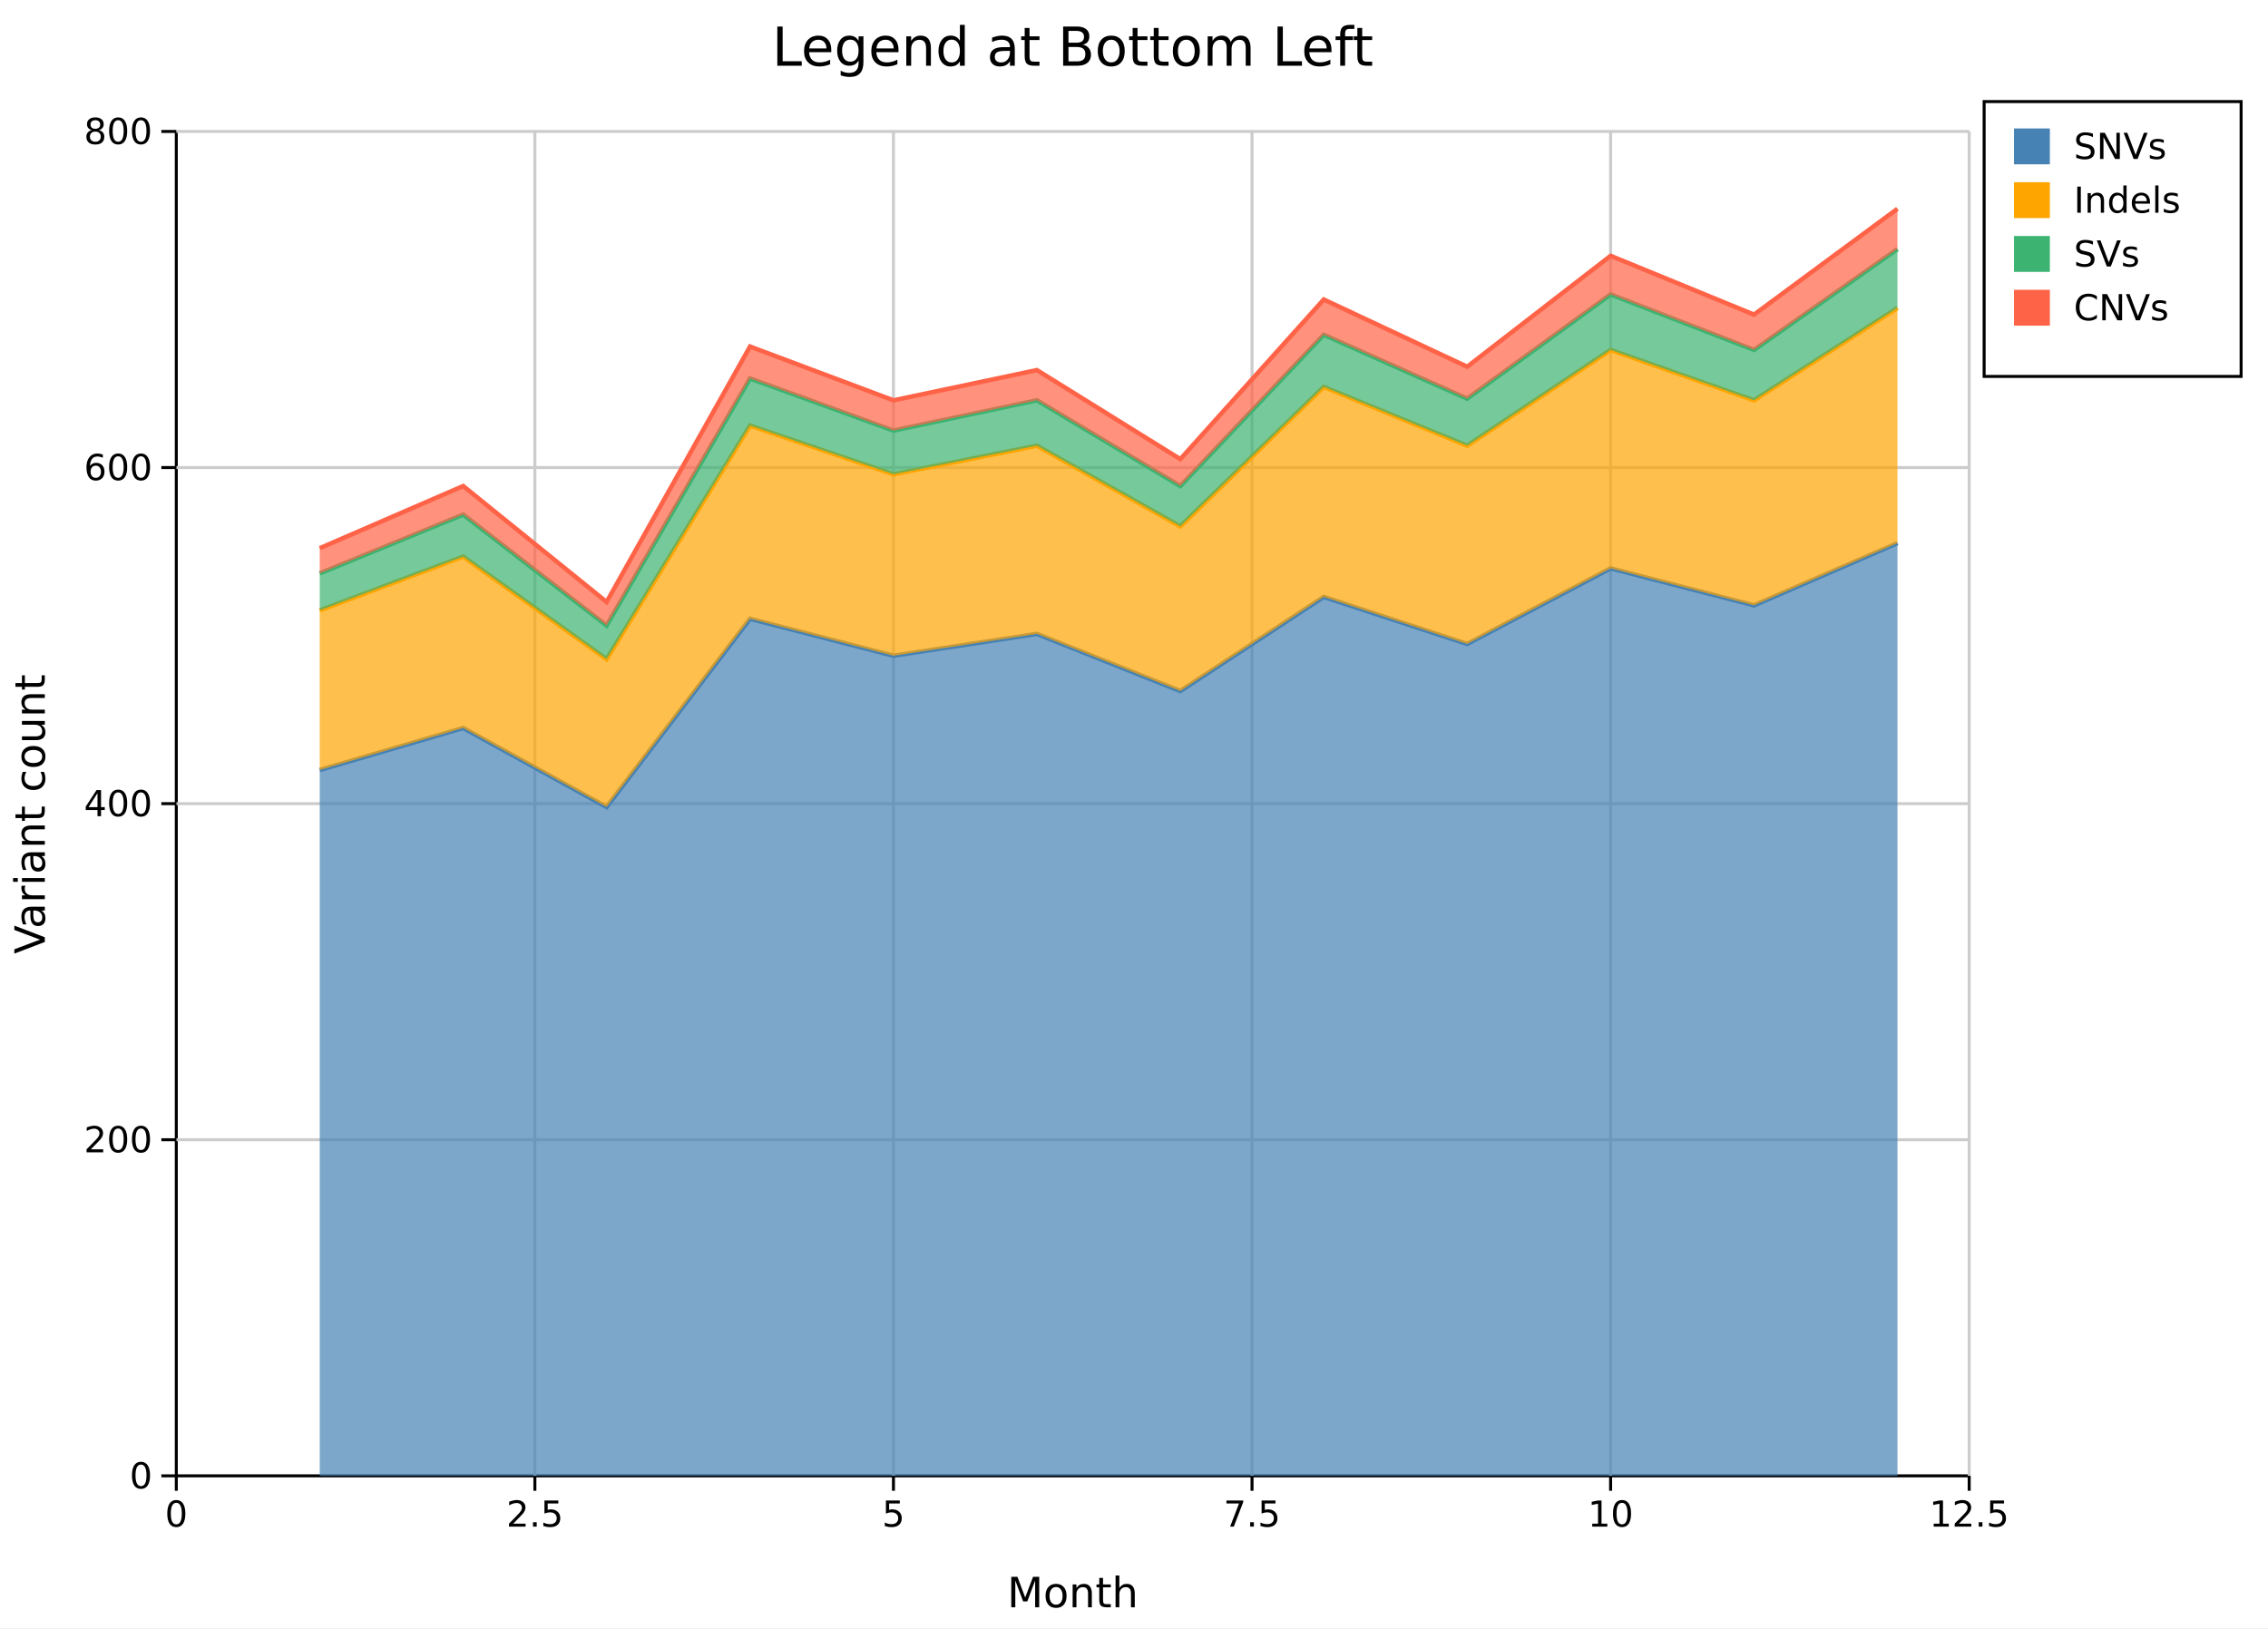
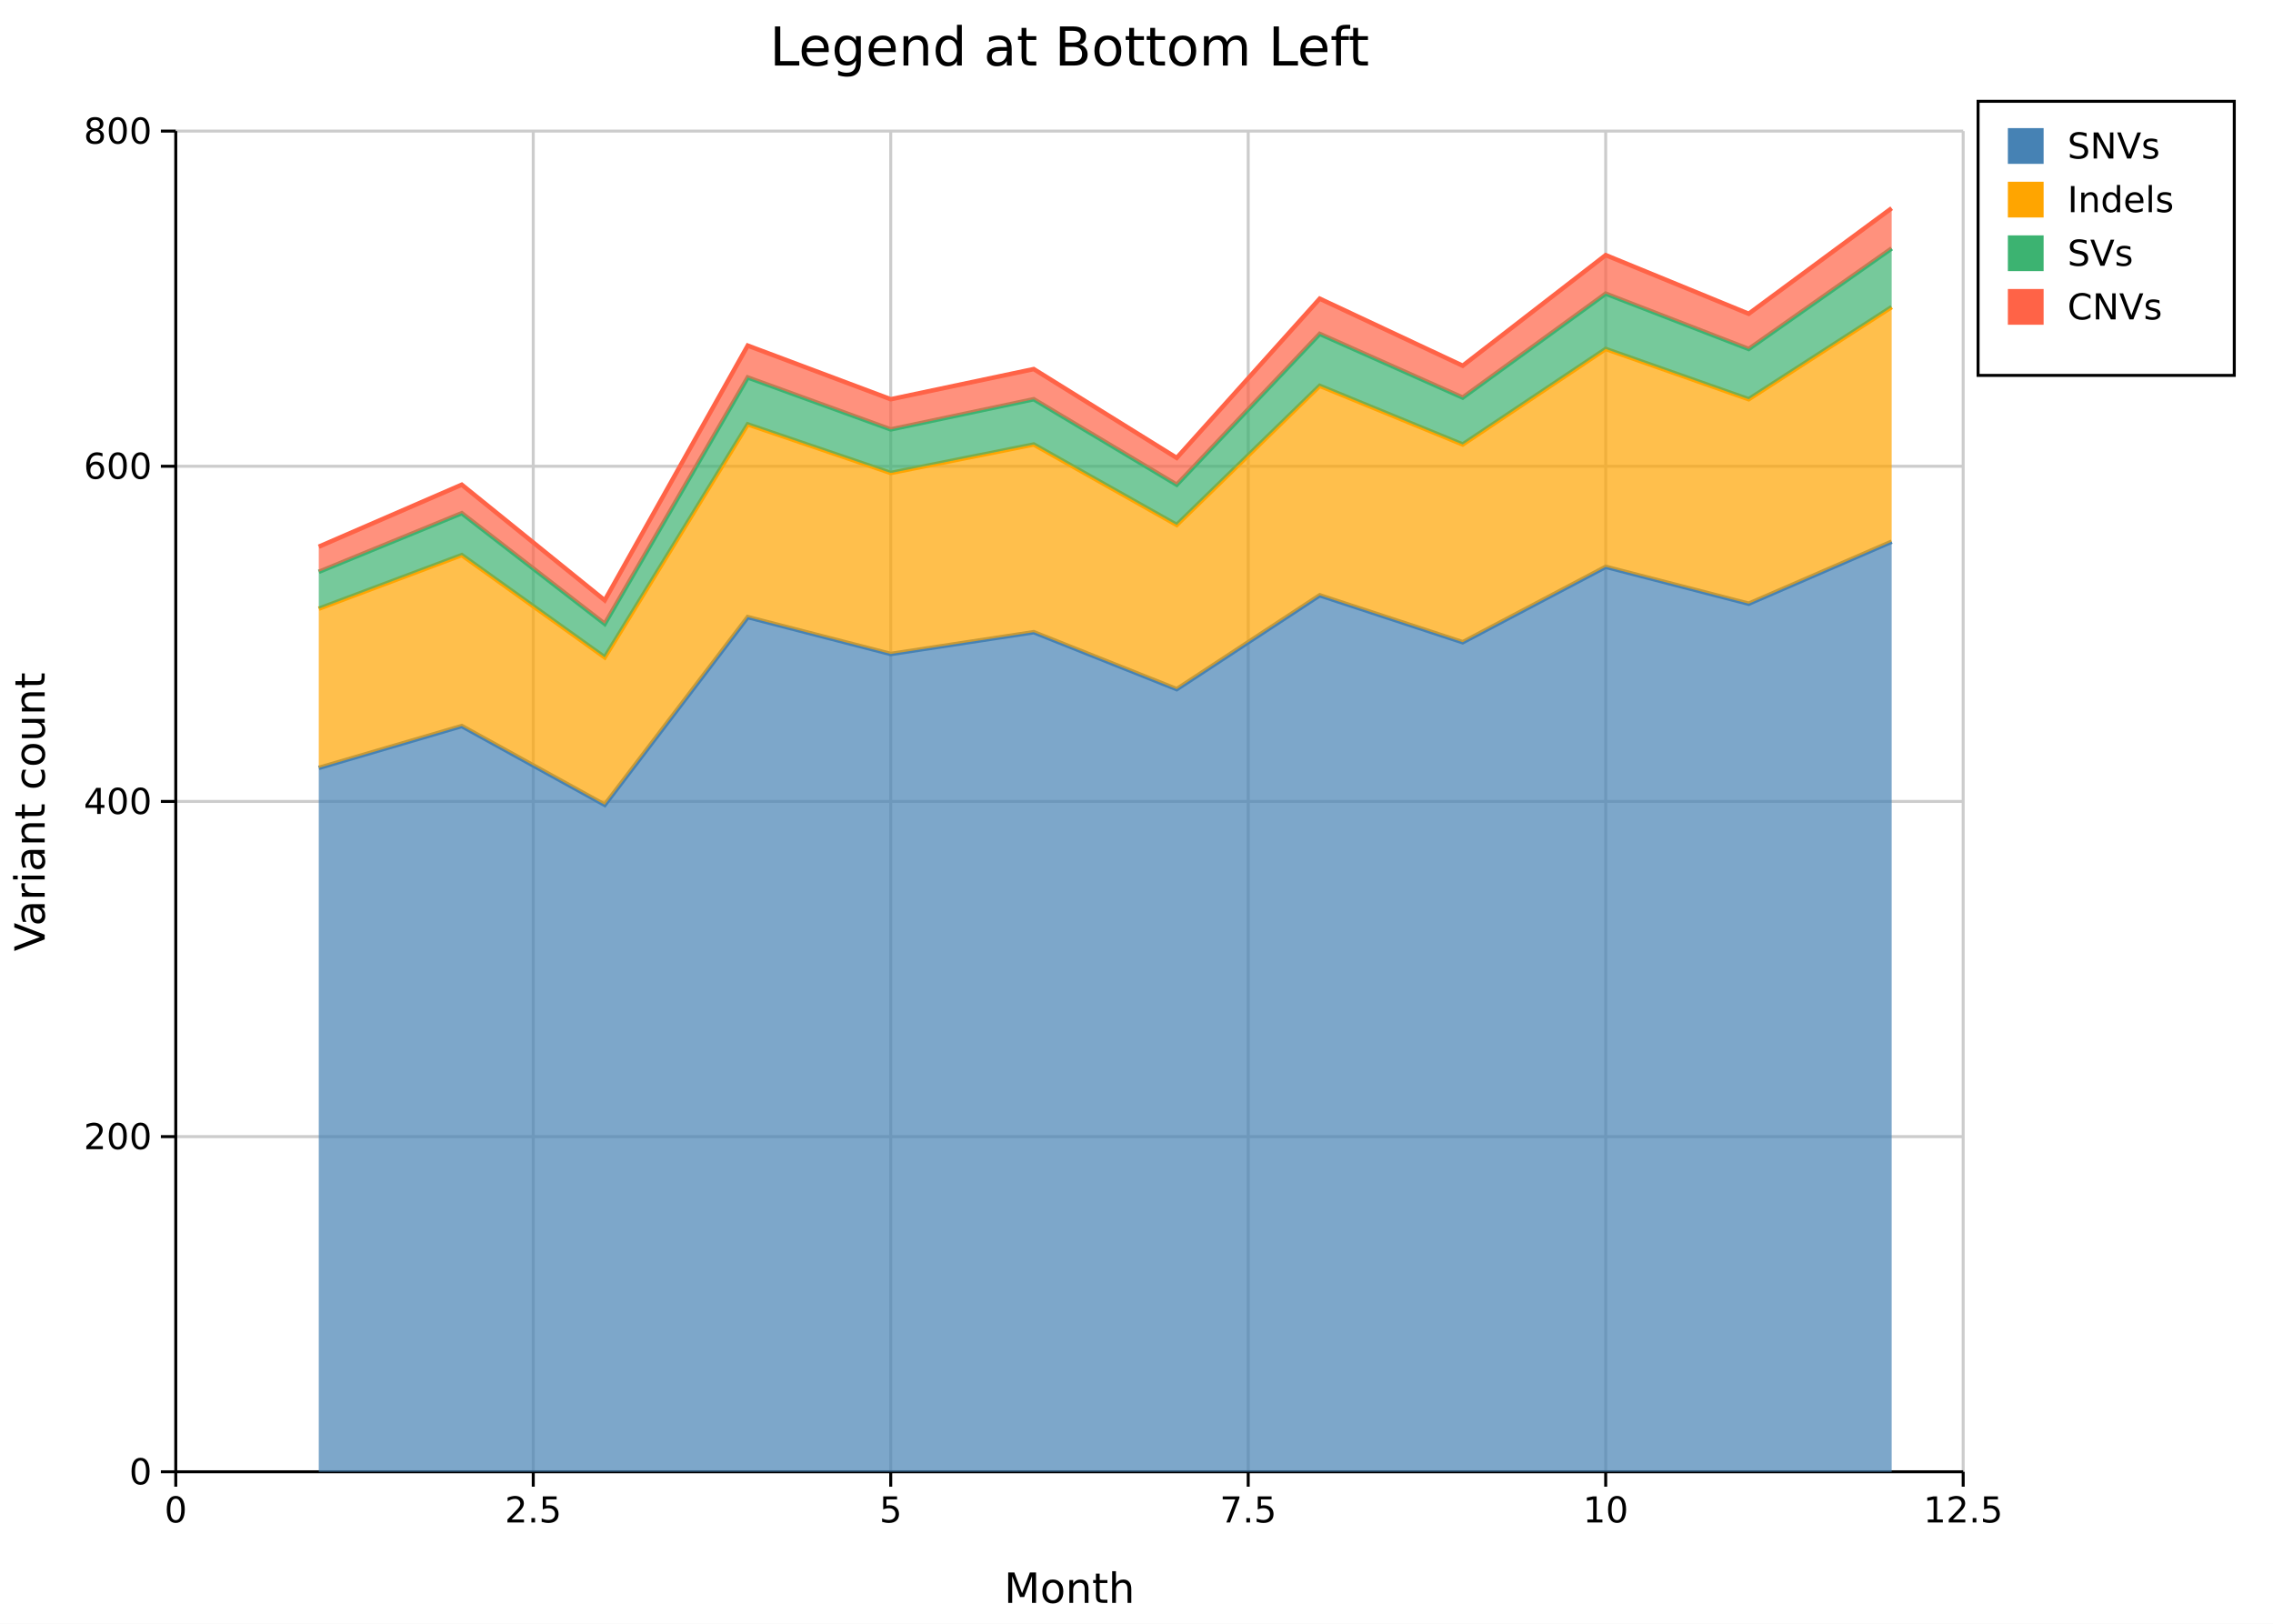
- <svg xmlns="http://www.w3.org/2000/svg" width="759" height="545" font-family="DejaVu Sans, Liberation Sans, Arial, sans-serif" fill="black">
+ <svg xmlns="http://www.w3.org/2000/svg" width="763" height="545" font-family="DejaVu Sans, Liberation Sans, Arial, sans-serif" fill="black">
  <rect width="100%" height="100%" fill="white" />
-   <line x1="59" y1="494" x2="659" y2="494" stroke="#000000" stroke-width="1" />
-   <line x1="59" y1="44" x2="59" y2="494" stroke="#000000" stroke-width="1" />
  <line x1="179" y1="44" x2="179" y2="494" stroke="#cccccc" stroke-width="1" />
  <line x1="299" y1="44" x2="299" y2="494" stroke="#cccccc" stroke-width="1" />
  <line x1="419" y1="44" x2="419" y2="494" stroke="#cccccc" stroke-width="1" />
  <line x1="539" y1="44" x2="539" y2="494" stroke="#cccccc" stroke-width="1" />
  <line x1="659" y1="44" x2="659" y2="494" stroke="#cccccc" stroke-width="1" />
  <line x1="59" y1="381.5" x2="659" y2="381.5" stroke="#cccccc" stroke-width="1" />
  <line x1="59" y1="269" x2="659" y2="269" stroke="#cccccc" stroke-width="1" />
  <line x1="59" y1="156.5" x2="659" y2="156.5" stroke="#cccccc" stroke-width="1" />
  <line x1="59" y1="44" x2="659" y2="44" stroke="#cccccc" stroke-width="1" />
+   <line x1="59" y1="494" x2="659" y2="494" stroke="#000000" stroke-width="1" />
+   <line x1="59" y1="44" x2="59" y2="494" stroke="#000000" stroke-width="1" />
  <line x1="59" y1="494" x2="59" y2="499" stroke="#000000" stroke-width="1" />
  <text x="59" y="511" font-size="12" text-anchor="middle">0</text>
  <line x1="179" y1="494" x2="179" y2="499" stroke="#000000" stroke-width="1" />
  <text x="179" y="511" font-size="12" text-anchor="middle">2.5</text>
  <line x1="299" y1="494" x2="299" y2="499" stroke="#000000" stroke-width="1" />
  <text x="299" y="511" font-size="12" text-anchor="middle">5</text>
  <line x1="419" y1="494" x2="419" y2="499" stroke="#000000" stroke-width="1" />
  <text x="419" y="511" font-size="12" text-anchor="middle">7.5</text>
  <line x1="539" y1="494" x2="539" y2="499" stroke="#000000" stroke-width="1" />
  <text x="539" y="511" font-size="12" text-anchor="middle">10</text>
  <line x1="659" y1="494" x2="659" y2="499" stroke="#000000" stroke-width="1" />
  <text x="659" y="511" font-size="12" text-anchor="middle">12.5</text>
  <line x1="54" y1="494" x2="59" y2="494" stroke="#000000" stroke-width="1" />
  <text x="51" y="498.2" font-size="12" text-anchor="end">0</text>
  <line x1="54" y1="381.5" x2="59" y2="381.5" stroke="#000000" stroke-width="1" />
  <text x="51" y="385.7" font-size="12" text-anchor="end">200</text>
  <line x1="54" y1="269" x2="59" y2="269" stroke="#000000" stroke-width="1" />
  <text x="51" y="273.2" font-size="12" text-anchor="end">400</text>
  <line x1="54" y1="156.5" x2="59" y2="156.5" stroke="#000000" stroke-width="1" />
  <text x="51" y="160.7" font-size="12" text-anchor="end">600</text>
  <line x1="54" y1="44" x2="59" y2="44" stroke="#000000" stroke-width="1" />
  <text x="51" y="48.2" font-size="12" text-anchor="end">800</text>
  <text x="359" y="538" font-size="14" text-anchor="middle">Month</text>
  <text x="15" y="272.5" font-size="14" text-anchor="middle" transform="rotate(-90,15,272.5)">Variant count</text>
  <text x="359" y="22" font-size="18" text-anchor="middle">Legend at Bottom Left</text>
  <path d="M 107.0 257.75 L 155.0 243.69 L 203.0 270.13 L 251.0 207.13 L 299.0 219.5 L 347.0 212.19 L 395.0 231.31 L 443.0 199.81 L 491.0 215.56 L 539.0 190.25 L 587.0 202.63 L 635.0 181.81 L 635.0 494.0 L 587.0 494.0 L 539.0 494.0 L 491.0 494.0 L 443.0 494.0 L 395.0 494.0 L 347.0 494.0 L 299.0 494.0 L 251.0 494.0 L 203.0 494.0 L 155.0 494.0 L 107.0 494.0 Z" stroke="none" stroke-width="0" fill="#4682b4" fill-opacity="0.7" />
  <path d="M 107.0 257.75 L 155.0 243.69 L 203.0 270.13 L 251.0 207.13 L 299.0 219.5 L 347.0 212.19 L 395.0 231.31 L 443.0 199.81 L 491.0 215.56 L 539.0 190.25 L 587.0 202.63 L 635.0 181.81 " stroke="#4682b4" stroke-width="1.5" fill="none" />
  <path d="M 107.0 204.31 L 155.0 186.31 L 203.0 220.63 L 251.0 142.44 L 299.0 158.75 L 347.0 149.19 L 395.0 176.19 L 443.0 129.5 L 491.0 149.19 L 539.0 117.13 L 587.0 134.0 L 635.0 103.06 L 635.0 181.81 L 587.0 202.63 L 539.0 190.25 L 491.0 215.56 L 443.0 199.81 L 395.0 231.31 L 347.0 212.19 L 299.0 219.5 L 251.0 207.13 L 203.0 270.13 L 155.0 243.69 L 107.0 257.75 Z" stroke="none" stroke-width="0" fill="#ffa500" fill-opacity="0.7" />
  <path d="M 107.0 204.31 L 155.0 186.31 L 203.0 220.63 L 251.0 142.44 L 299.0 158.75 L 347.0 149.19 L 395.0 176.19 L 443.0 129.5 L 491.0 149.19 L 539.0 117.13 L 587.0 134.0 L 635.0 103.06 " stroke="#ffa500" stroke-width="1.5" fill="none" />
  <path d="M 107.0 191.94 L 155.0 172.25 L 203.0 209.38 L 251.0 126.69 L 299.0 144.13 L 347.0 134.0 L 395.0 162.69 L 443.0 112.06 L 491.0 133.44 L 539.0 98.56 L 587.0 117.13 L 635.0 83.38 L 635.0 103.06 L 587.0 134.0 L 539.0 117.13 L 491.0 149.19 L 443.0 129.5 L 395.0 176.19 L 347.0 149.19 L 299.0 158.75 L 251.0 142.44 L 203.0 220.63 L 155.0 186.31 L 107.0 204.31 Z" stroke="none" stroke-width="0" fill="mediumseagreen" fill-opacity="0.7" />
  <path d="M 107.0 191.94 L 155.0 172.25 L 203.0 209.38 L 251.0 126.69 L 299.0 144.13 L 347.0 134.0 L 395.0 162.69 L 443.0 112.06 L 491.0 133.44 L 539.0 98.56 L 587.0 117.13 L 635.0 83.38 " stroke="mediumseagreen" stroke-width="1.5" fill="none" />
  <path d="M 107.0 183.5 L 155.0 162.69 L 203.0 201.5 L 251.0 116.0 L 299.0 134.0 L 347.0 123.88 L 395.0 153.69 L 443.0 100.25 L 491.0 122.75 L 539.0 85.63 L 587.0 105.31 L 635.0 69.88 L 635.0 83.38 L 587.0 117.13 L 539.0 98.56 L 491.0 133.44 L 443.0 112.06 L 395.0 162.69 L 347.0 134.0 L 299.0 144.13 L 251.0 126.69 L 203.0 209.38 L 155.0 172.25 L 107.0 191.94 Z" stroke="none" stroke-width="0" fill="#ff6347" fill-opacity="0.7" />
  <path d="M 107.0 183.5 L 155.0 162.69 L 203.0 201.5 L 251.0 116.0 L 299.0 134.0 L 347.0 123.88 L 395.0 153.69 L 443.0 100.25 L 491.0 122.75 L 539.0 85.63 L 587.0 105.31 L 635.0 69.88 " stroke="#ff6347" stroke-width="1.5" fill="none" />
  <rect x="664" y="34" width="86" height="92" fill="#ffffff" />
  <rect x="664" y="34" width="86" height="92" fill="none" stroke="#000000" stroke-width="1" />
  <text x="694" y="53.2" font-size="12" text-anchor="start">SNVs</text>
  <rect x="674" y="43" width="12" height="12" fill="#4682b4" />
  <text x="694" y="71.2" font-size="12" text-anchor="start">Indels</text>
  <rect x="674" y="61" width="12" height="12" fill="#ffa500" />
  <text x="694" y="89.2" font-size="12" text-anchor="start">SVs</text>
  <rect x="674" y="79" width="12" height="12" fill="mediumseagreen" />
  <text x="694" y="107.2" font-size="12" text-anchor="start">CNVs</text>
  <rect x="674" y="97" width="12" height="12" fill="#ff6347" />
</svg>
